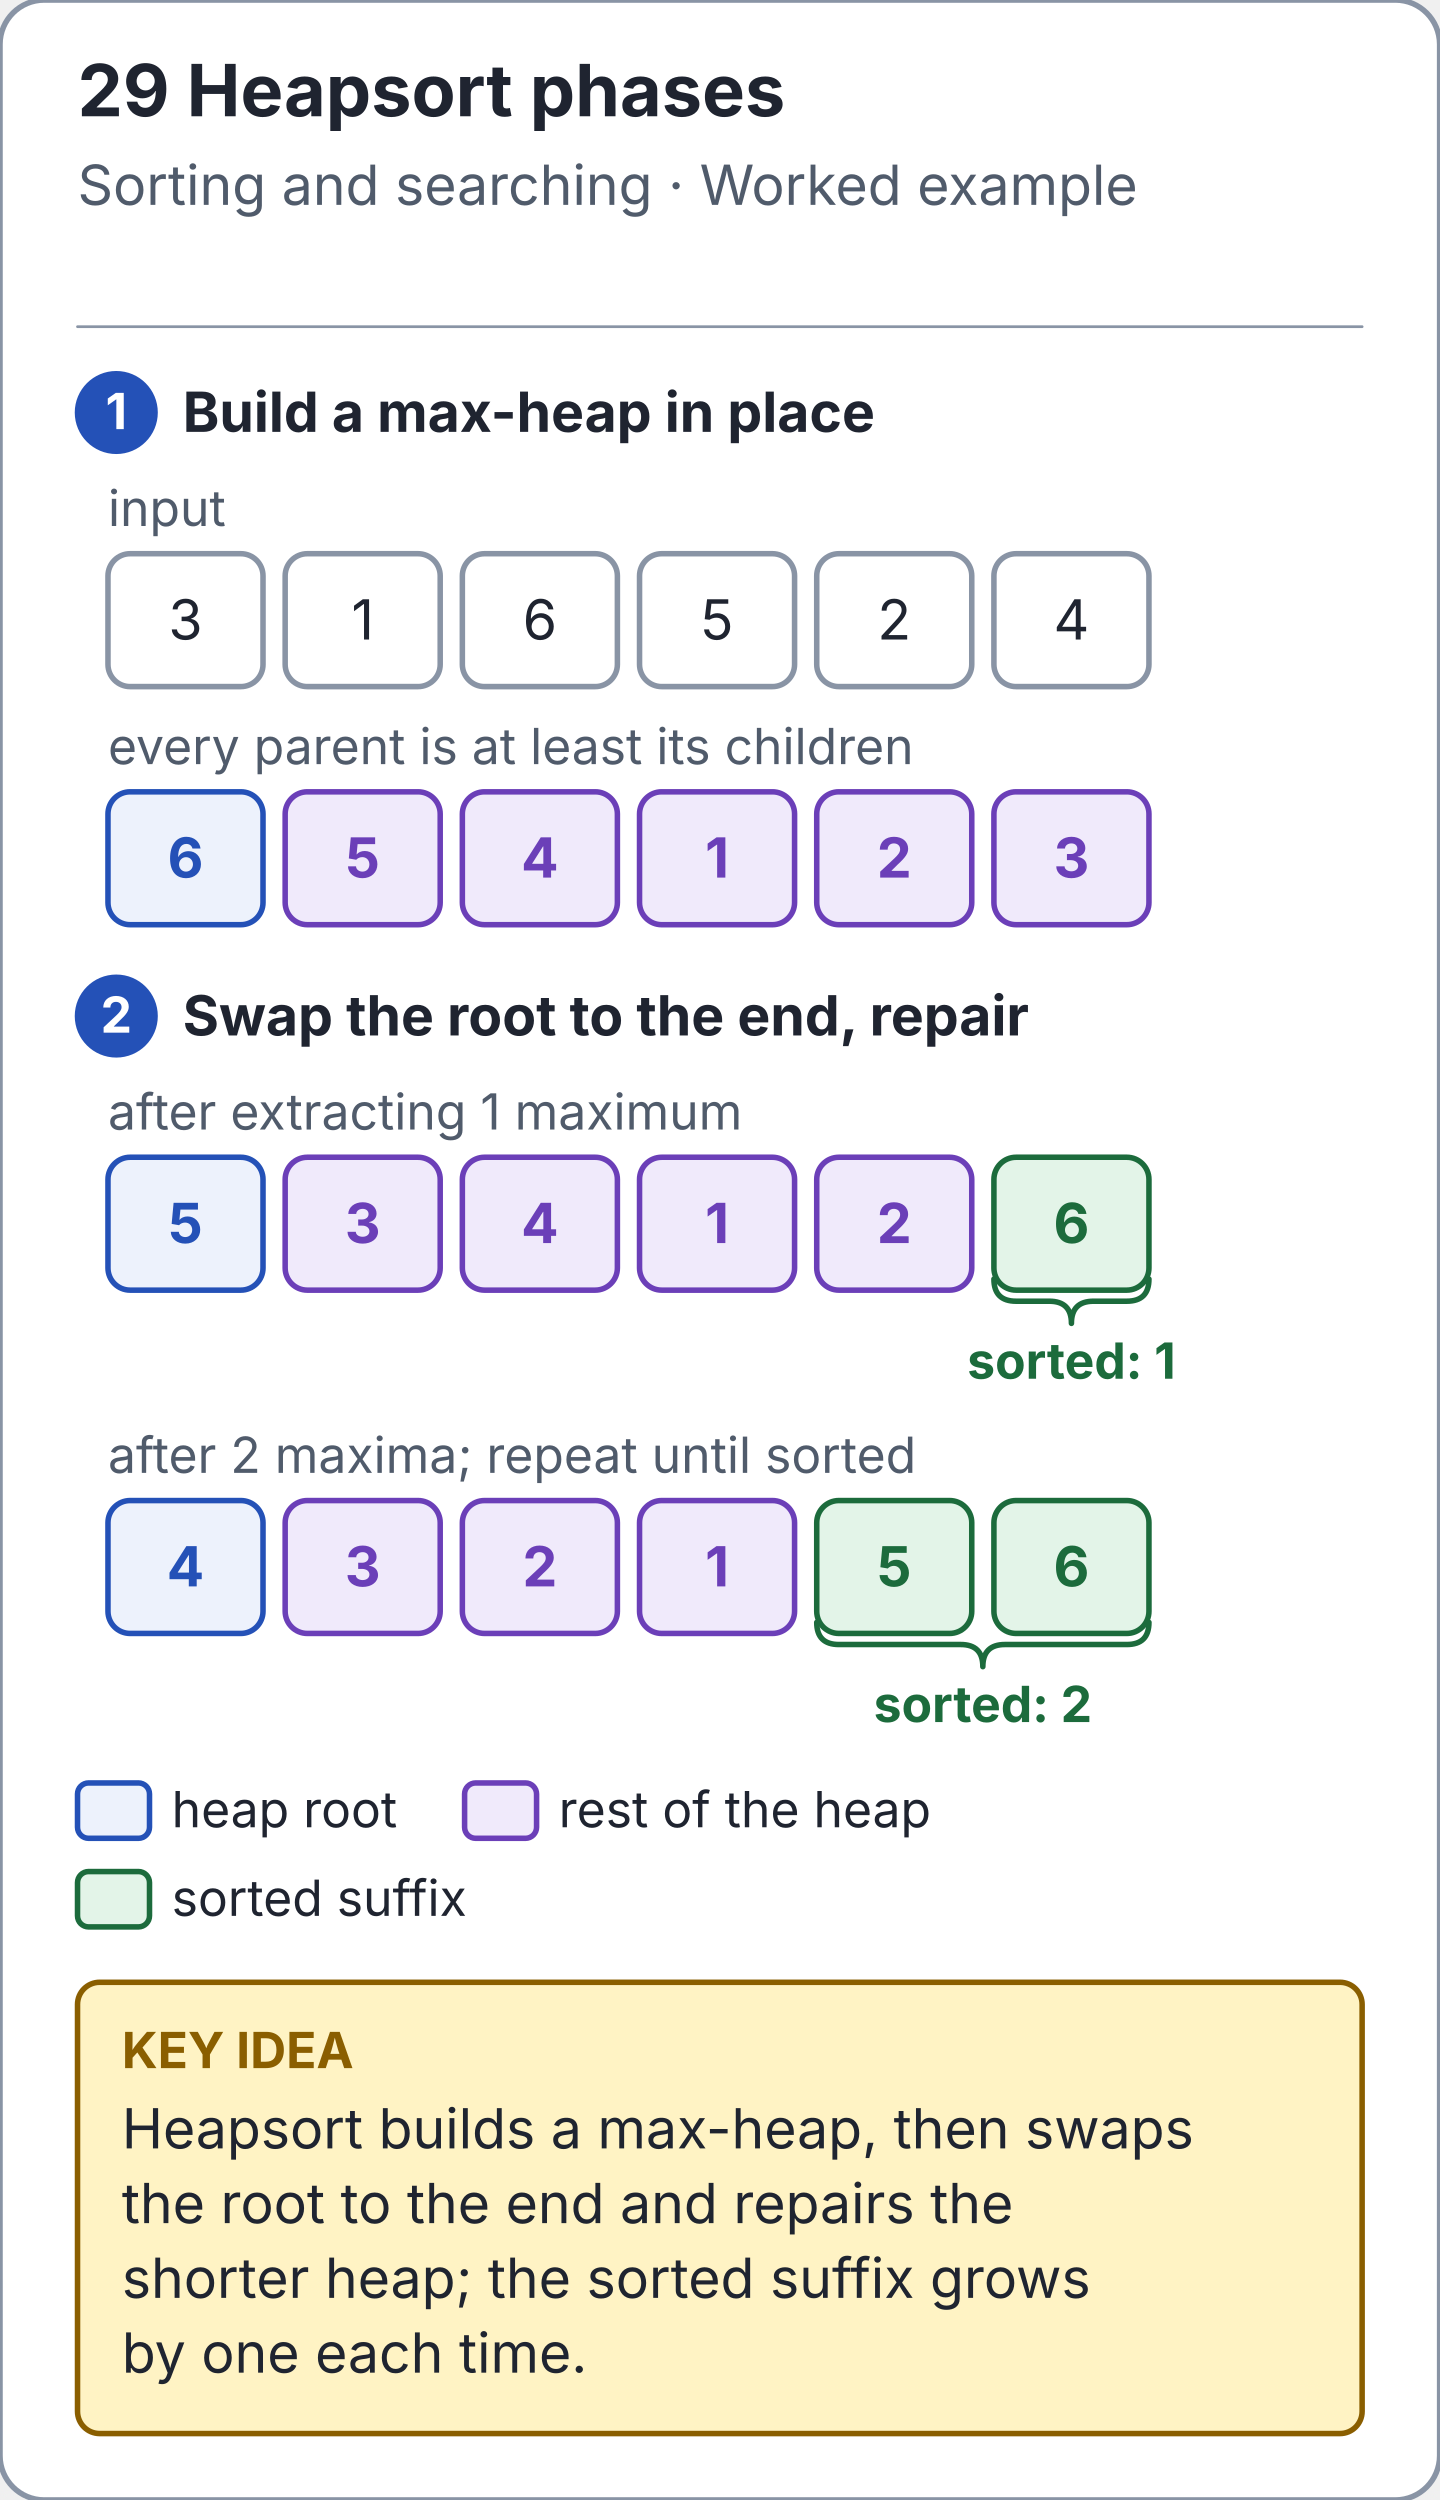
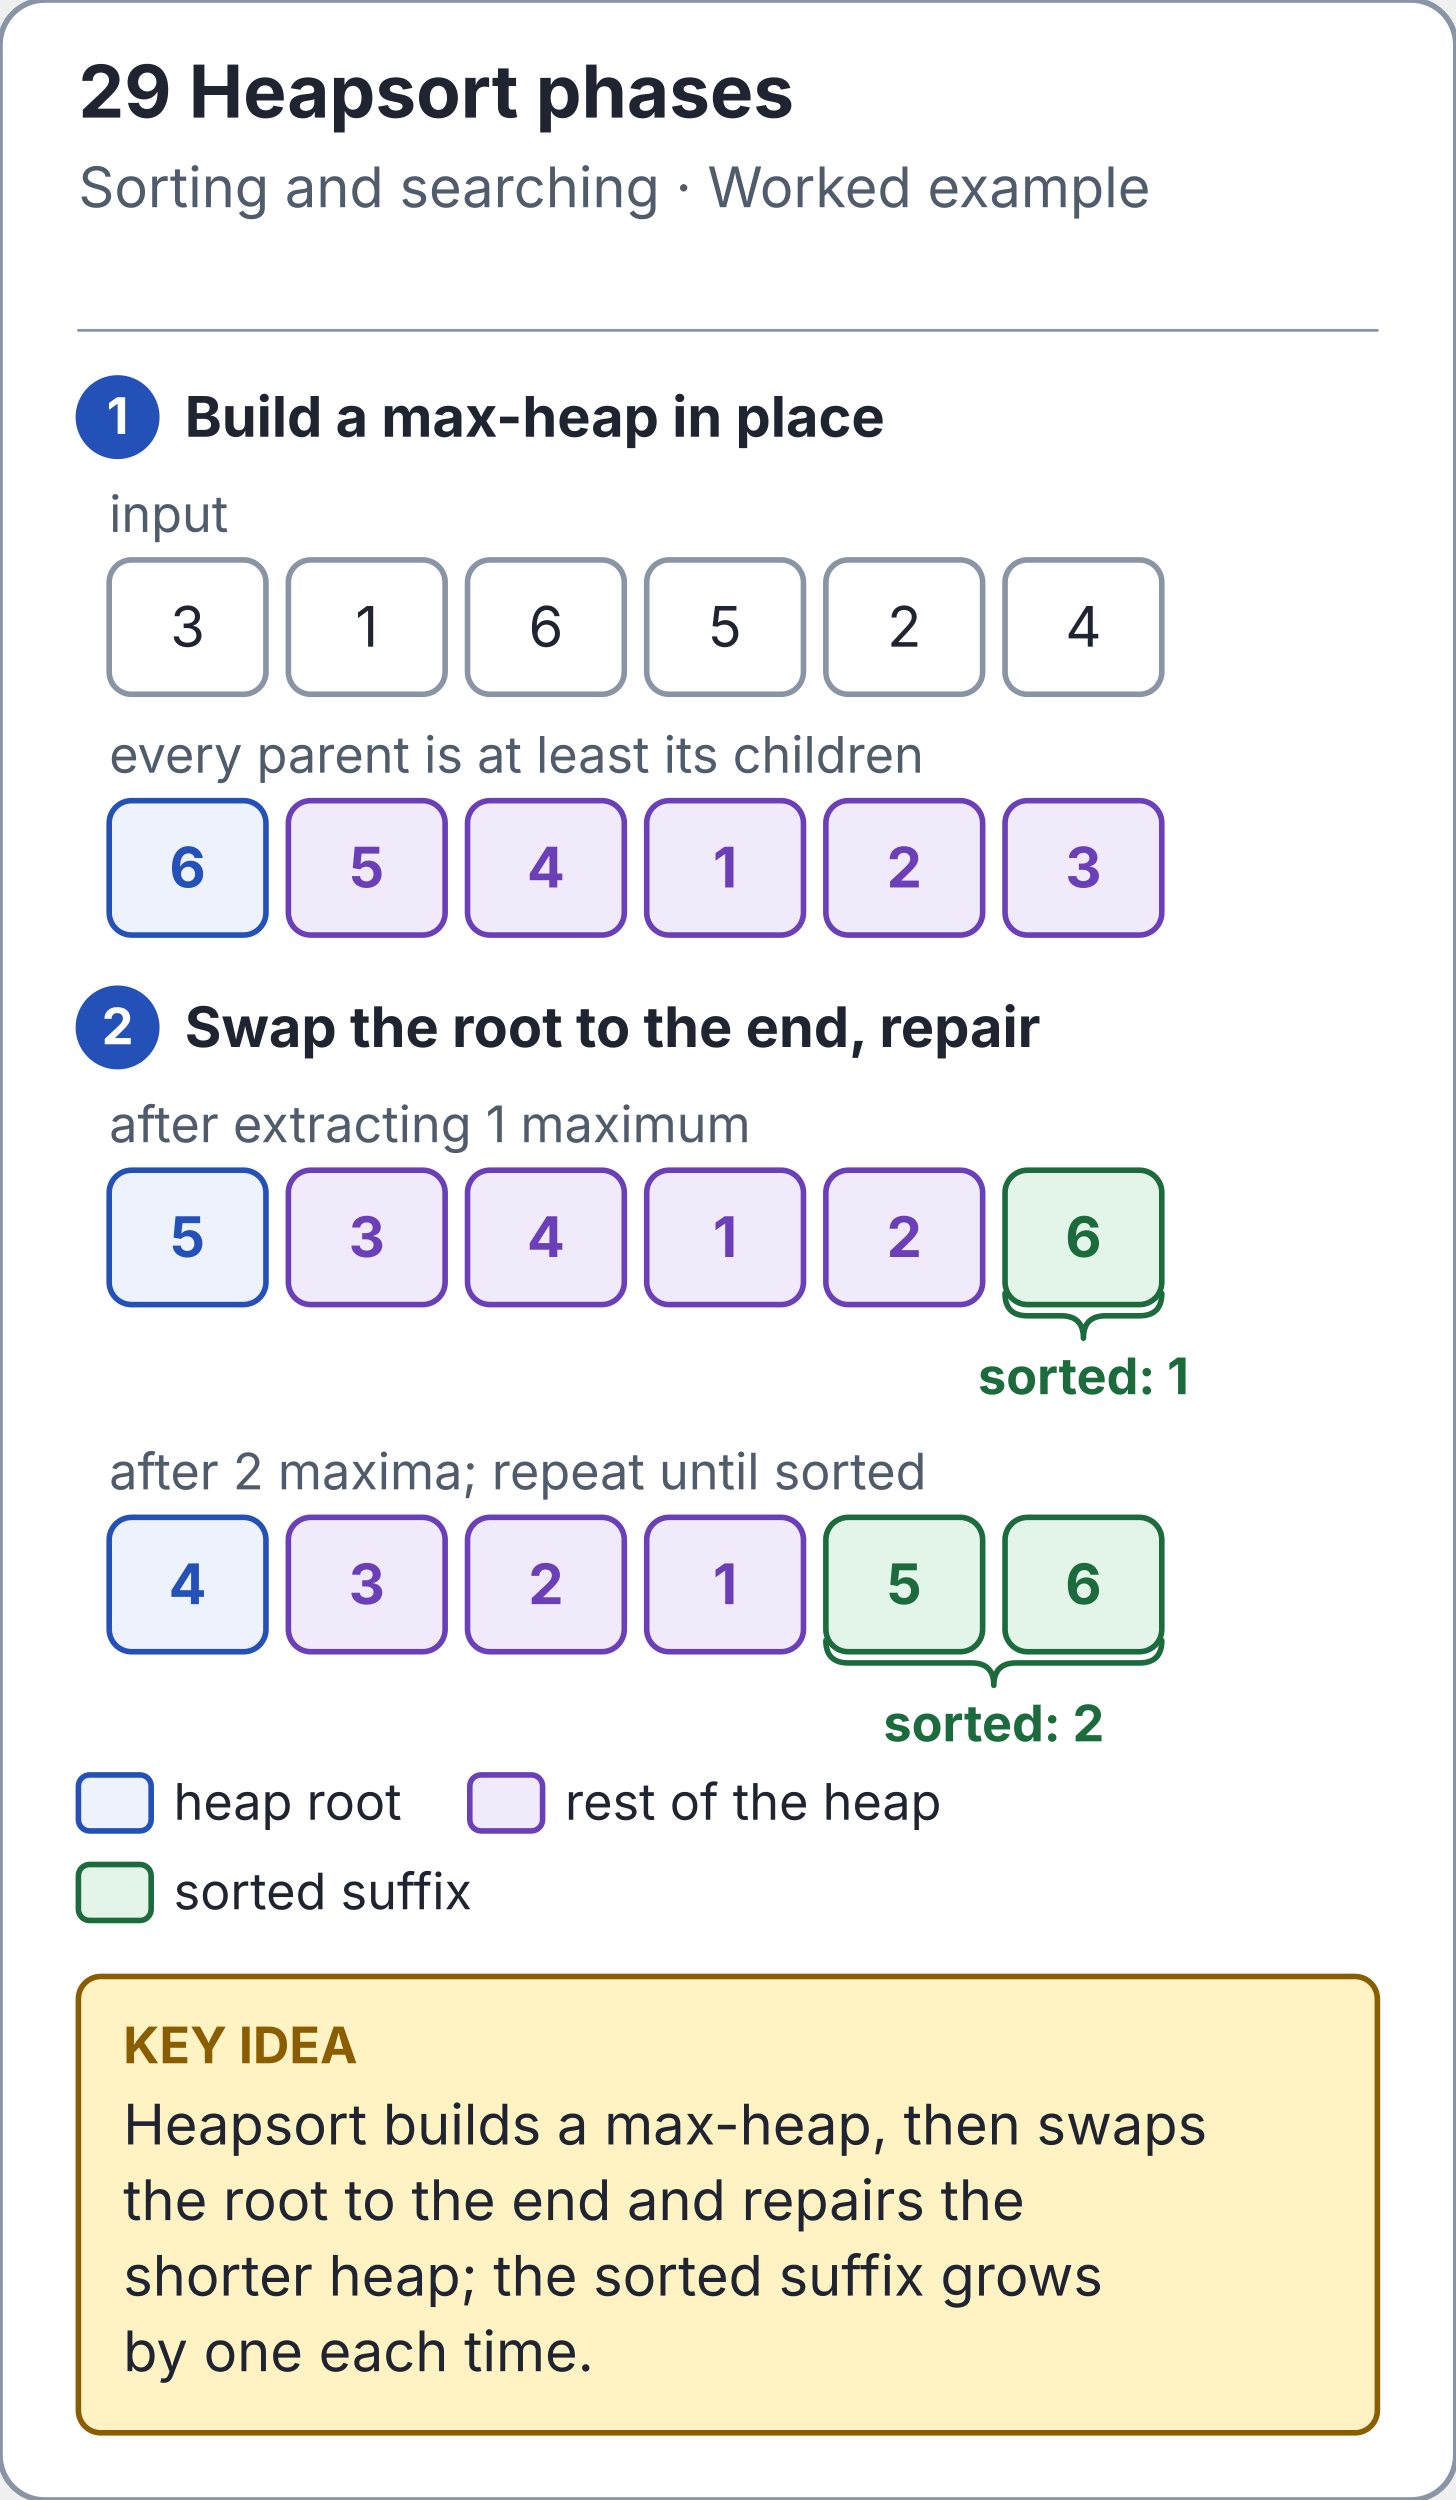
- <svg xmlns="http://www.w3.org/2000/svg" viewBox="0 0 520 903" width="520" height="903" role="img" aria-labelledby="title desc">
+ <svg xmlns="http://www.w3.org/2000/svg" viewBox="0 0 520 893" width="520" height="893" role="img" aria-labelledby="title desc">
  <style>text{font-family:system-ui,-apple-system,BlinkMacSystemFont,"Segoe UI",sans-serif} line,path{stroke-linecap:round;stroke-linejoin:round}</style>
  <defs>
    <marker id="heapsort-phases-paper-arrow" markerWidth="9" markerHeight="9" refX="8" refY="4" orient="auto" markerUnits="userSpaceOnUse">
      <path d="M 0 0 L 8 4 L 0 8 Z" fill="#ffffff" />
    </marker>
    <marker id="heapsort-phases-ink-arrow" markerWidth="9" markerHeight="9" refX="8" refY="4" orient="auto" markerUnits="userSpaceOnUse">
      <path d="M 0 0 L 8 4 L 0 8 Z" fill="#1f2430" />
    </marker>
    <marker id="heapsort-phases-muted-arrow" markerWidth="9" markerHeight="9" refX="8" refY="4" orient="auto" markerUnits="userSpaceOnUse">
      <path d="M 0 0 L 8 4 L 0 8 Z" fill="#505b6b" />
    </marker>
    <marker id="heapsort-phases-line-arrow" markerWidth="9" markerHeight="9" refX="8" refY="4" orient="auto" markerUnits="userSpaceOnUse">
      <path d="M 0 0 L 8 4 L 0 8 Z" fill="#8994a5" />
    </marker>
    <marker id="heapsort-phases-blue-arrow" markerWidth="9" markerHeight="9" refX="8" refY="4" orient="auto" markerUnits="userSpaceOnUse">
      <path d="M 0 0 L 8 4 L 0 8 Z" fill="#2451b7" />
    </marker>
    <marker id="heapsort-phases-soft-arrow" markerWidth="9" markerHeight="9" refX="8" refY="4" orient="auto" markerUnits="userSpaceOnUse">
      <path d="M 0 0 L 8 4 L 0 8 Z" fill="#edf2fc" />
    </marker>
    <marker id="heapsort-phases-note-arrow" markerWidth="9" markerHeight="9" refX="8" refY="4" orient="auto" markerUnits="userSpaceOnUse">
      <path d="M 0 0 L 8 4 L 0 8 Z" fill="#fff3c4" />
    </marker>
    <marker id="heapsort-phases-gold-arrow" markerWidth="9" markerHeight="9" refX="8" refY="4" orient="auto" markerUnits="userSpaceOnUse">
      <path d="M 0 0 L 8 4 L 0 8 Z" fill="#8a5e00" />
    </marker>
    <marker id="heapsort-phases-red-arrow" markerWidth="9" markerHeight="9" refX="8" refY="4" orient="auto" markerUnits="userSpaceOnUse">
      <path d="M 0 0 L 8 4 L 0 8 Z" fill="#bd3026" />
    </marker>
    <marker id="heapsort-phases-panel-arrow" markerWidth="9" markerHeight="9" refX="8" refY="4" orient="auto" markerUnits="userSpaceOnUse">
      <path d="M 0 0 L 8 4 L 0 8 Z" fill="#f6f8fb" />
    </marker>
    <marker id="heapsort-phases-green-arrow" markerWidth="9" markerHeight="9" refX="8" refY="4" orient="auto" markerUnits="userSpaceOnUse">
      <path d="M 0 0 L 8 4 L 0 8 Z" fill="#1c6b3c" />
    </marker>
    <marker id="heapsort-phases-mint-arrow" markerWidth="9" markerHeight="9" refX="8" refY="4" orient="auto" markerUnits="userSpaceOnUse">
      <path d="M 0 0 L 8 4 L 0 8 Z" fill="#e3f4e8" />
    </marker>
    <marker id="heapsort-phases-violet-arrow" markerWidth="9" markerHeight="9" refX="8" refY="4" orient="auto" markerUnits="userSpaceOnUse">
      <path d="M 0 0 L 8 4 L 0 8 Z" fill="#6b3fb8" />
    </marker>
    <marker id="heapsort-phases-lilac-arrow" markerWidth="9" markerHeight="9" refX="8" refY="4" orient="auto" markerUnits="userSpaceOnUse">
      <path d="M 0 0 L 8 4 L 0 8 Z" fill="#f0eafb" />
    </marker>
    <marker id="heapsort-phases-rose-arrow" markerWidth="9" markerHeight="9" refX="8" refY="4" orient="auto" markerUnits="userSpaceOnUse">
      <path d="M 0 0 L 8 4 L 0 8 Z" fill="#fde9e7" />
    </marker>
  </defs>
-   <rect x="0" y="0" width="520" height="903" rx="16" fill="#ffffff" stroke="#8994a5" stroke-width="2" />
+   <rect x="0" y="0" width="520" height="893" rx="16" fill="#ffffff" stroke="#8994a5" stroke-width="2" />
  <text x="28" y="42" font-size="26" fill="#1f2430" text-anchor="start" font-weight="700">29  Heapsort phases</text>
  <text x="28" y="74" font-size="20" fill="#505b6b" text-anchor="start" font-weight="400">Sorting and searching · Worked example</text>
  <line x1="28" y1="118" x2="492" y2="118" stroke="#8994a5" stroke-width="1" />
  <circle cx="42" cy="149" r="14" fill="#2451b7" stroke="#2451b7" stroke-width="2" />
  <text x="42" y="155" font-size="18" fill="#ffffff" text-anchor="middle" font-weight="700">1</text>
  <text x="66" y="156" font-size="20" fill="#1f2430" text-anchor="start" font-weight="700">Build a max-heap in place</text>
  <text x="39" y="190" font-size="18" fill="#505b6b" text-anchor="start" font-weight="400">input</text>
  <rect x="39" y="200" width="56" height="48" rx="8" fill="#ffffff" stroke="#8994a5" stroke-width="2" />
  <text x="67.0" y="231.0" font-size="20" fill="#1f2430" text-anchor="middle" font-weight="400">3</text>
  <rect x="103" y="200" width="56" height="48" rx="8" fill="#ffffff" stroke="#8994a5" stroke-width="2" />
  <text x="131.0" y="231.0" font-size="20" fill="#1f2430" text-anchor="middle" font-weight="400">1</text>
  <rect x="167" y="200" width="56" height="48" rx="8" fill="#ffffff" stroke="#8994a5" stroke-width="2" />
  <text x="195.0" y="231.0" font-size="20" fill="#1f2430" text-anchor="middle" font-weight="400">6</text>
  <rect x="231" y="200" width="56" height="48" rx="8" fill="#ffffff" stroke="#8994a5" stroke-width="2" />
  <text x="259.0" y="231.0" font-size="20" fill="#1f2430" text-anchor="middle" font-weight="400">5</text>
  <rect x="295" y="200" width="56" height="48" rx="8" fill="#ffffff" stroke="#8994a5" stroke-width="2" />
  <text x="323.0" y="231.0" font-size="20" fill="#1f2430" text-anchor="middle" font-weight="400">2</text>
  <rect x="359" y="200" width="56" height="48" rx="8" fill="#ffffff" stroke="#8994a5" stroke-width="2" />
  <text x="387.0" y="231.0" font-size="20" fill="#1f2430" text-anchor="middle" font-weight="400">4</text>
  <text x="39" y="276" font-size="18" fill="#505b6b" text-anchor="start" font-weight="400">every parent is at least its children</text>
  <rect x="39" y="286" width="56" height="48" rx="8" fill="#edf2fc" stroke="#2451b7" stroke-width="2" />
  <text x="67.0" y="317.0" font-size="20" fill="#2451b7" text-anchor="middle" font-weight="700">6</text>
  <rect x="103" y="286" width="56" height="48" rx="8" fill="#f0eafb" stroke="#6b3fb8" stroke-width="2" />
  <text x="131.0" y="317.0" font-size="20" fill="#6b3fb8" text-anchor="middle" font-weight="700">5</text>
  <rect x="167" y="286" width="56" height="48" rx="8" fill="#f0eafb" stroke="#6b3fb8" stroke-width="2" />
  <text x="195.0" y="317.0" font-size="20" fill="#6b3fb8" text-anchor="middle" font-weight="700">4</text>
  <rect x="231" y="286" width="56" height="48" rx="8" fill="#f0eafb" stroke="#6b3fb8" stroke-width="2" />
  <text x="259.0" y="317.0" font-size="20" fill="#6b3fb8" text-anchor="middle" font-weight="700">1</text>
  <rect x="295" y="286" width="56" height="48" rx="8" fill="#f0eafb" stroke="#6b3fb8" stroke-width="2" />
  <text x="323.0" y="317.0" font-size="20" fill="#6b3fb8" text-anchor="middle" font-weight="700">2</text>
  <rect x="359" y="286" width="56" height="48" rx="8" fill="#f0eafb" stroke="#6b3fb8" stroke-width="2" />
  <text x="387.0" y="317.0" font-size="20" fill="#6b3fb8" text-anchor="middle" font-weight="700">3</text>
  <circle cx="42" cy="367" r="14" fill="#2451b7" stroke="#2451b7" stroke-width="2" />
  <text x="42" y="373" font-size="18" fill="#ffffff" text-anchor="middle" font-weight="700">2</text>
  <text x="66" y="374" font-size="20" fill="#1f2430" text-anchor="start" font-weight="700">Swap the root to the end, repair</text>
  <text x="39" y="408" font-size="18" fill="#505b6b" text-anchor="start" font-weight="400">after extracting 1 maximum</text>
  <rect x="39" y="418" width="56" height="48" rx="8" fill="#edf2fc" stroke="#2451b7" stroke-width="2" />
  <text x="67.0" y="449.0" font-size="20" fill="#2451b7" text-anchor="middle" font-weight="700">5</text>
  <rect x="103" y="418" width="56" height="48" rx="8" fill="#f0eafb" stroke="#6b3fb8" stroke-width="2" />
  <text x="131.0" y="449.0" font-size="20" fill="#6b3fb8" text-anchor="middle" font-weight="700">3</text>
  <rect x="167" y="418" width="56" height="48" rx="8" fill="#f0eafb" stroke="#6b3fb8" stroke-width="2" />
  <text x="195.0" y="449.0" font-size="20" fill="#6b3fb8" text-anchor="middle" font-weight="700">4</text>
  <rect x="231" y="418" width="56" height="48" rx="8" fill="#f0eafb" stroke="#6b3fb8" stroke-width="2" />
  <text x="259.0" y="449.0" font-size="20" fill="#6b3fb8" text-anchor="middle" font-weight="700">1</text>
  <rect x="295" y="418" width="56" height="48" rx="8" fill="#f0eafb" stroke="#6b3fb8" stroke-width="2" />
  <text x="323.0" y="449.0" font-size="20" fill="#6b3fb8" text-anchor="middle" font-weight="700">2</text>
  <rect x="359" y="418" width="56" height="48" rx="8" fill="#e3f4e8" stroke="#1c6b3c" stroke-width="2" />
  <text x="387.0" y="449.0" font-size="20" fill="#1c6b3c" text-anchor="middle" font-weight="700">6</text>
  <path d="M 359 462 Q 359 470 367 470 H 379.0 Q 387.0 470 387.0 478 Q 387.0 470 395.0 470 H 407 Q 415 470 415 462" fill="none" stroke="#1c6b3c" stroke-width="2" />
  <text x="387.0" y="498" font-size="18" fill="#1c6b3c" text-anchor="middle" font-weight="700">sorted: 1</text>
  <text x="39" y="532" font-size="18" fill="#505b6b" text-anchor="start" font-weight="400">after 2 maxima; repeat until sorted</text>
  <rect x="39" y="542" width="56" height="48" rx="8" fill="#edf2fc" stroke="#2451b7" stroke-width="2" />
  <text x="67.0" y="573.0" font-size="20" fill="#2451b7" text-anchor="middle" font-weight="700">4</text>
  <rect x="103" y="542" width="56" height="48" rx="8" fill="#f0eafb" stroke="#6b3fb8" stroke-width="2" />
  <text x="131.0" y="573.0" font-size="20" fill="#6b3fb8" text-anchor="middle" font-weight="700">3</text>
  <rect x="167" y="542" width="56" height="48" rx="8" fill="#f0eafb" stroke="#6b3fb8" stroke-width="2" />
  <text x="195.0" y="573.0" font-size="20" fill="#6b3fb8" text-anchor="middle" font-weight="700">2</text>
  <rect x="231" y="542" width="56" height="48" rx="8" fill="#f0eafb" stroke="#6b3fb8" stroke-width="2" />
  <text x="259.0" y="573.0" font-size="20" fill="#6b3fb8" text-anchor="middle" font-weight="700">1</text>
  <rect x="295" y="542" width="56" height="48" rx="8" fill="#e3f4e8" stroke="#1c6b3c" stroke-width="2" />
  <text x="323.0" y="573.0" font-size="20" fill="#1c6b3c" text-anchor="middle" font-weight="700">5</text>
  <rect x="359" y="542" width="56" height="48" rx="8" fill="#e3f4e8" stroke="#1c6b3c" stroke-width="2" />
  <text x="387.0" y="573.0" font-size="20" fill="#1c6b3c" text-anchor="middle" font-weight="700">6</text>
  <path d="M 295 586 Q 295 594 303 594 H 347.0 Q 355.0 594 355.0 602 Q 355.0 594 363.0 594 H 407 Q 415 594 415 586" fill="none" stroke="#1c6b3c" stroke-width="2" />
  <text x="355.0" y="622" font-size="18" fill="#1c6b3c" text-anchor="middle" font-weight="700">sorted: 2</text>
-   <rect x="28" y="644" width="26" height="20" rx="4" fill="#edf2fc" stroke="#2451b7" stroke-width="2" />
-   <text x="62" y="660" font-size="18" fill="#1f2430" text-anchor="start" font-weight="400">heap root</text>
-   <rect x="167.808" y="644" width="26" height="20" rx="4" fill="#f0eafb" stroke="#6b3fb8" stroke-width="2" />
-   <text x="201.808" y="660" font-size="18" fill="#1f2430" text-anchor="start" font-weight="400">rest of the heap</text>
-   <rect x="28" y="676" width="26" height="20" rx="4" fill="#e3f4e8" stroke="#1c6b3c" stroke-width="2" />
-   <text x="62" y="692" font-size="18" fill="#1f2430" text-anchor="start" font-weight="400">sorted suffix</text>
-   <rect x="28" y="716" width="464" height="163" rx="8" fill="#fff3c4" stroke="#8a5e00" stroke-width="2" />
-   <text x="44" y="747" font-size="18" fill="#8a5e00" text-anchor="start" font-weight="700">KEY IDEA</text>
-   <text x="44" y="776" font-size="20" fill="#1f2430" text-anchor="start" font-weight="400">Heapsort builds a max-heap, then swaps</text>
-   <text x="44" y="803" font-size="20" fill="#1f2430" text-anchor="start" font-weight="400">the root to the end and repairs the</text>
-   <text x="44" y="830" font-size="20" fill="#1f2430" text-anchor="start" font-weight="400">shorter heap; the sorted suffix grows</text>
-   <text x="44" y="857" font-size="20" fill="#1f2430" text-anchor="start" font-weight="400">by one each time.</text>
+   <rect x="28" y="634" width="26" height="20" rx="4" fill="#edf2fc" stroke="#2451b7" stroke-width="2" />
+   <text x="62" y="650" font-size="18" fill="#1f2430" text-anchor="start" font-weight="400">heap root</text>
+   <rect x="167.808" y="634" width="26" height="20" rx="4" fill="#f0eafb" stroke="#6b3fb8" stroke-width="2" />
+   <text x="201.808" y="650" font-size="18" fill="#1f2430" text-anchor="start" font-weight="400">rest of the heap</text>
+   <rect x="28" y="666" width="26" height="20" rx="4" fill="#e3f4e8" stroke="#1c6b3c" stroke-width="2" />
+   <text x="62" y="682" font-size="18" fill="#1f2430" text-anchor="start" font-weight="400">sorted suffix</text>
+   <rect x="28" y="706" width="464" height="163" rx="8" fill="#fff3c4" stroke="#8a5e00" stroke-width="2" />
+   <text x="44" y="737" font-size="18" fill="#8a5e00" text-anchor="start" font-weight="700">KEY IDEA</text>
+   <text x="44" y="766" font-size="20" fill="#1f2430" text-anchor="start" font-weight="400">Heapsort builds a max-heap, then swaps</text>
+   <text x="44" y="793" font-size="20" fill="#1f2430" text-anchor="start" font-weight="400">the root to the end and repairs the</text>
+   <text x="44" y="820" font-size="20" fill="#1f2430" text-anchor="start" font-weight="400">shorter heap; the sorted suffix grows</text>
+   <text x="44" y="847" font-size="20" fill="#1f2430" text-anchor="start" font-weight="400">by one each time.</text>
</svg>
